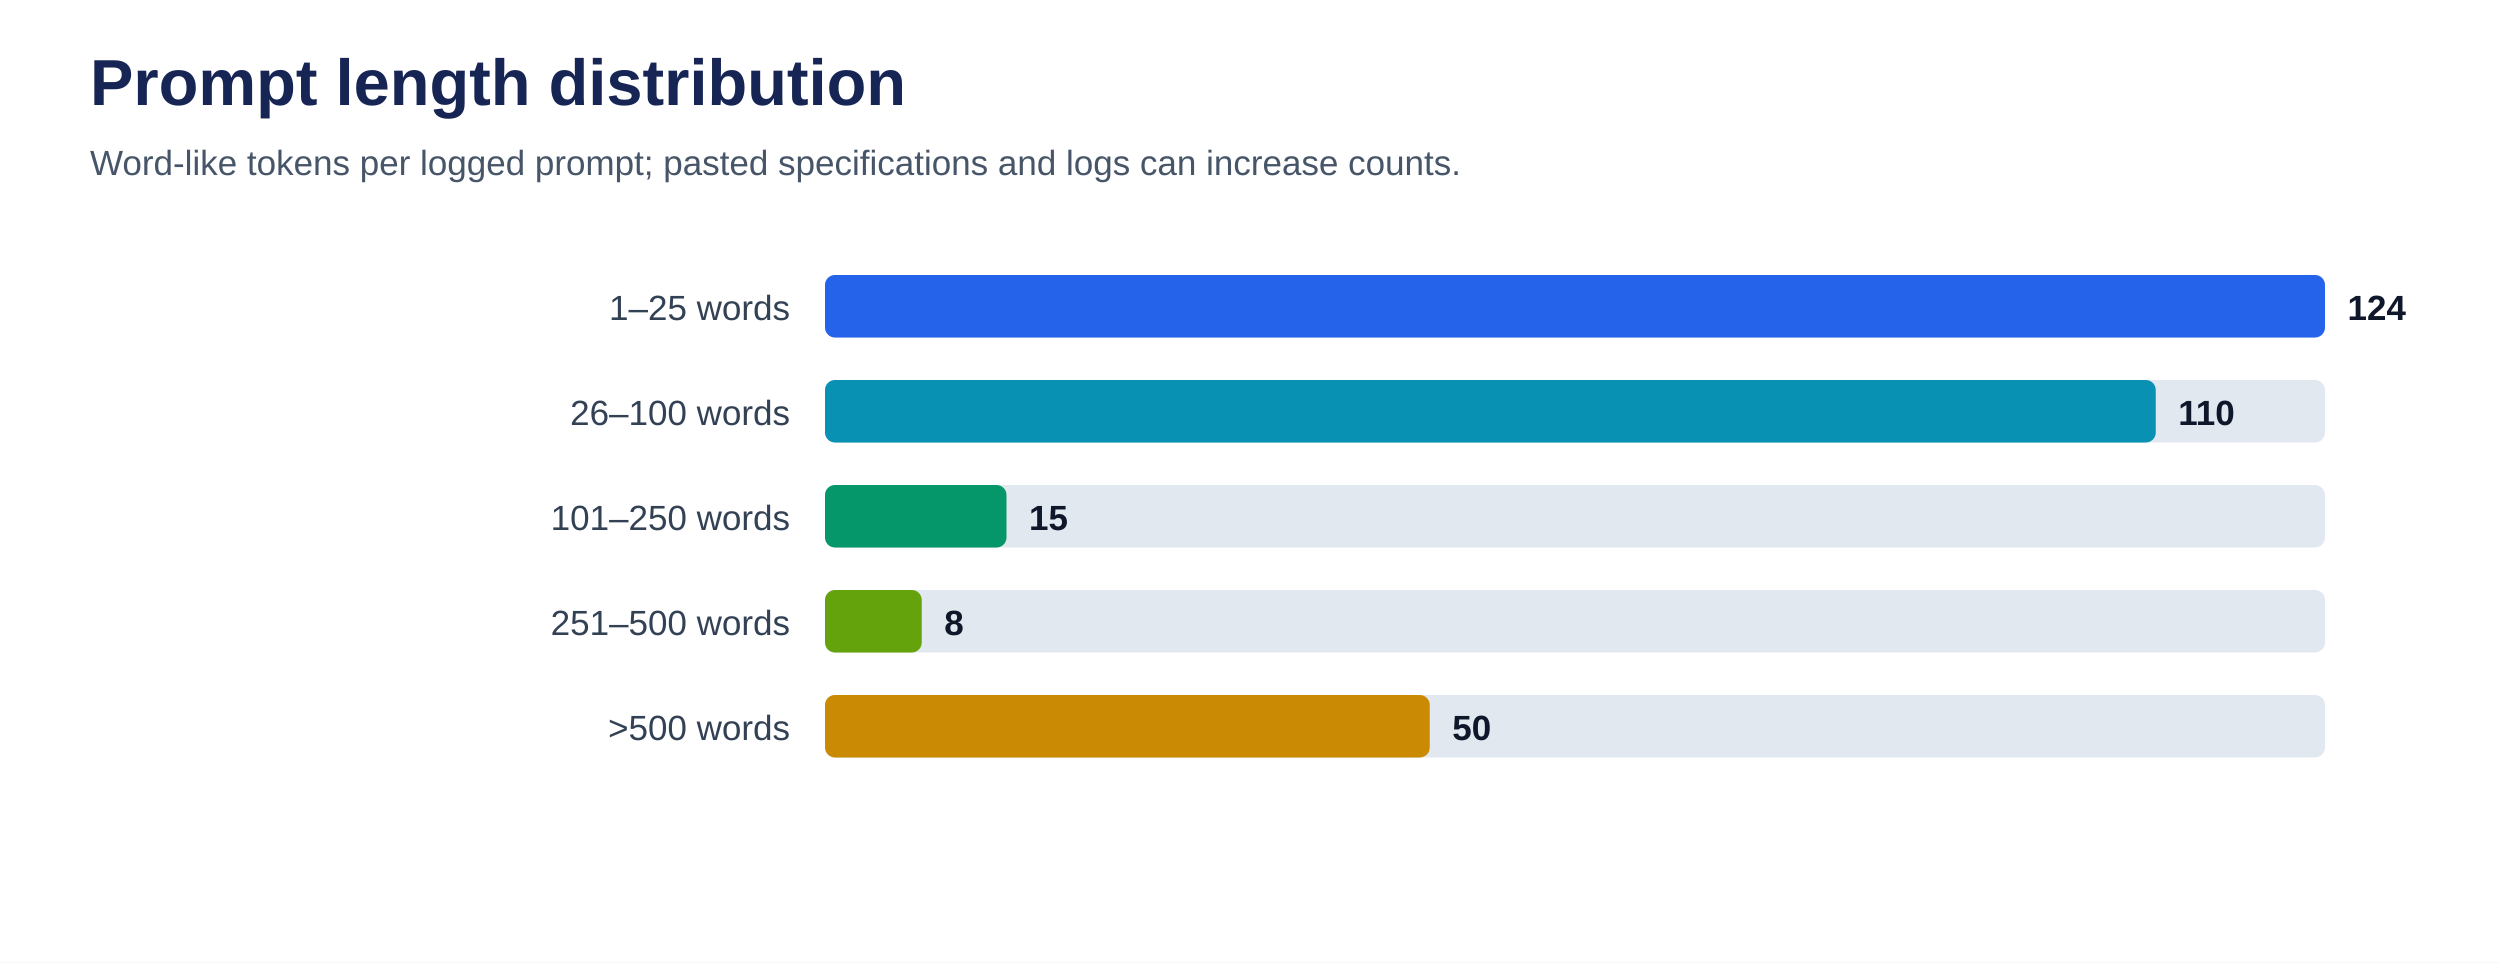
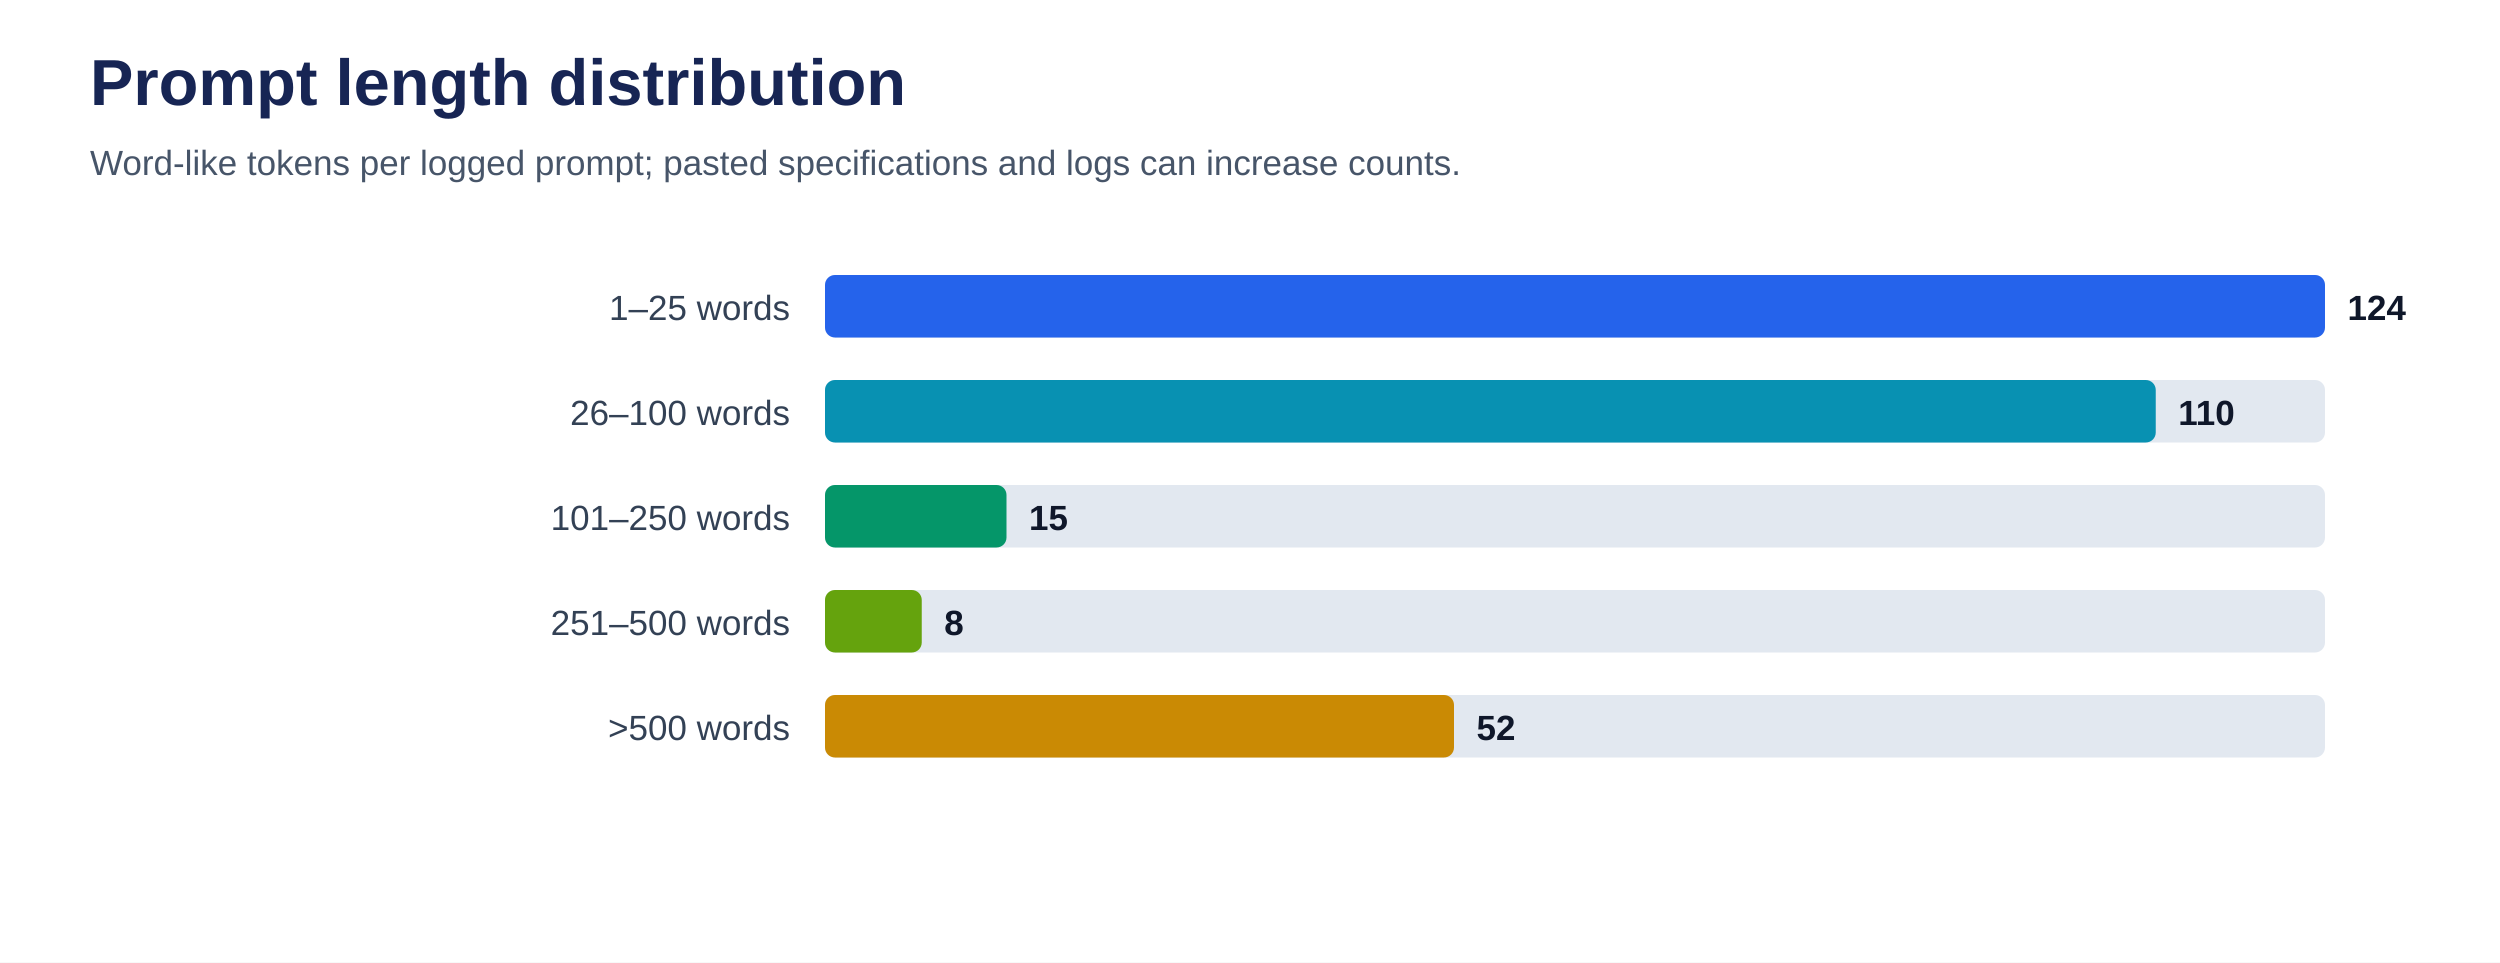
<svg xmlns="http://www.w3.org/2000/svg" viewBox="0 0 1000 385" role="img" aria-labelledby="title desc">
  <rect width="100%" height="100%" fill="#ffffff" />
  <text x="36" y="42" font-family="Arial, sans-serif" font-size="26" font-weight="700" fill="#172554">Prompt length distribution</text>
  <text x="36" y="70" font-family="Arial, sans-serif" font-size="14" fill="#475569">Word-like tokens per logged prompt; pasted specifications and logs can increase counts.</text>
  <text x="316" y="128" text-anchor="end" font-family="Arial, sans-serif" font-size="14" fill="#334155">1–25 words</text>
  <rect x="330" y="110" width="600" height="25" rx="4" fill="#e2e8f0" />
  <rect x="330" y="110" width="600.0" height="25" rx="4" fill="#2563eb" />
  <text x="939.0" y="128" font-family="Arial, sans-serif" font-size="14" font-weight="700" fill="#0f172a">124</text>
  <text x="316" y="170" text-anchor="end" font-family="Arial, sans-serif" font-size="14" fill="#334155">26–100 words</text>
  <rect x="330" y="152" width="600" height="25" rx="4" fill="#e2e8f0" />
  <rect x="330" y="152" width="532.3" height="25" rx="4" fill="#0891b2" />
  <text x="871.3" y="170" font-family="Arial, sans-serif" font-size="14" font-weight="700" fill="#0f172a">110</text>
  <text x="316" y="212" text-anchor="end" font-family="Arial, sans-serif" font-size="14" fill="#334155">101–250 words</text>
  <rect x="330" y="194" width="600" height="25" rx="4" fill="#e2e8f0" />
  <rect x="330" y="194" width="72.6" height="25" rx="4" fill="#059669" />
  <text x="411.6" y="212" font-family="Arial, sans-serif" font-size="14" font-weight="700" fill="#0f172a">15</text>
  <text x="316" y="254" text-anchor="end" font-family="Arial, sans-serif" font-size="14" fill="#334155">251–500 words</text>
  <rect x="330" y="236" width="600" height="25" rx="4" fill="#e2e8f0" />
  <rect x="330" y="236" width="38.7" height="25" rx="4" fill="#65a30d" />
  <text x="377.7" y="254" font-family="Arial, sans-serif" font-size="14" font-weight="700" fill="#0f172a">8</text>
  <text x="316" y="296" text-anchor="end" font-family="Arial, sans-serif" font-size="14" fill="#334155">&gt;500 words</text>
  <rect x="330" y="278" width="600" height="25" rx="4" fill="#e2e8f0" />
-   <rect x="330" y="278" width="241.9" height="25" rx="4" fill="#ca8a04" />
-   <text x="580.9" y="296" font-family="Arial, sans-serif" font-size="14" font-weight="700" fill="#0f172a">50</text>
+   <rect x="330" y="278" width="251.6" height="25" rx="4" fill="#ca8a04" />
+   <text x="590.6" y="296" font-family="Arial, sans-serif" font-size="14" font-weight="700" fill="#0f172a">52</text>
</svg>
